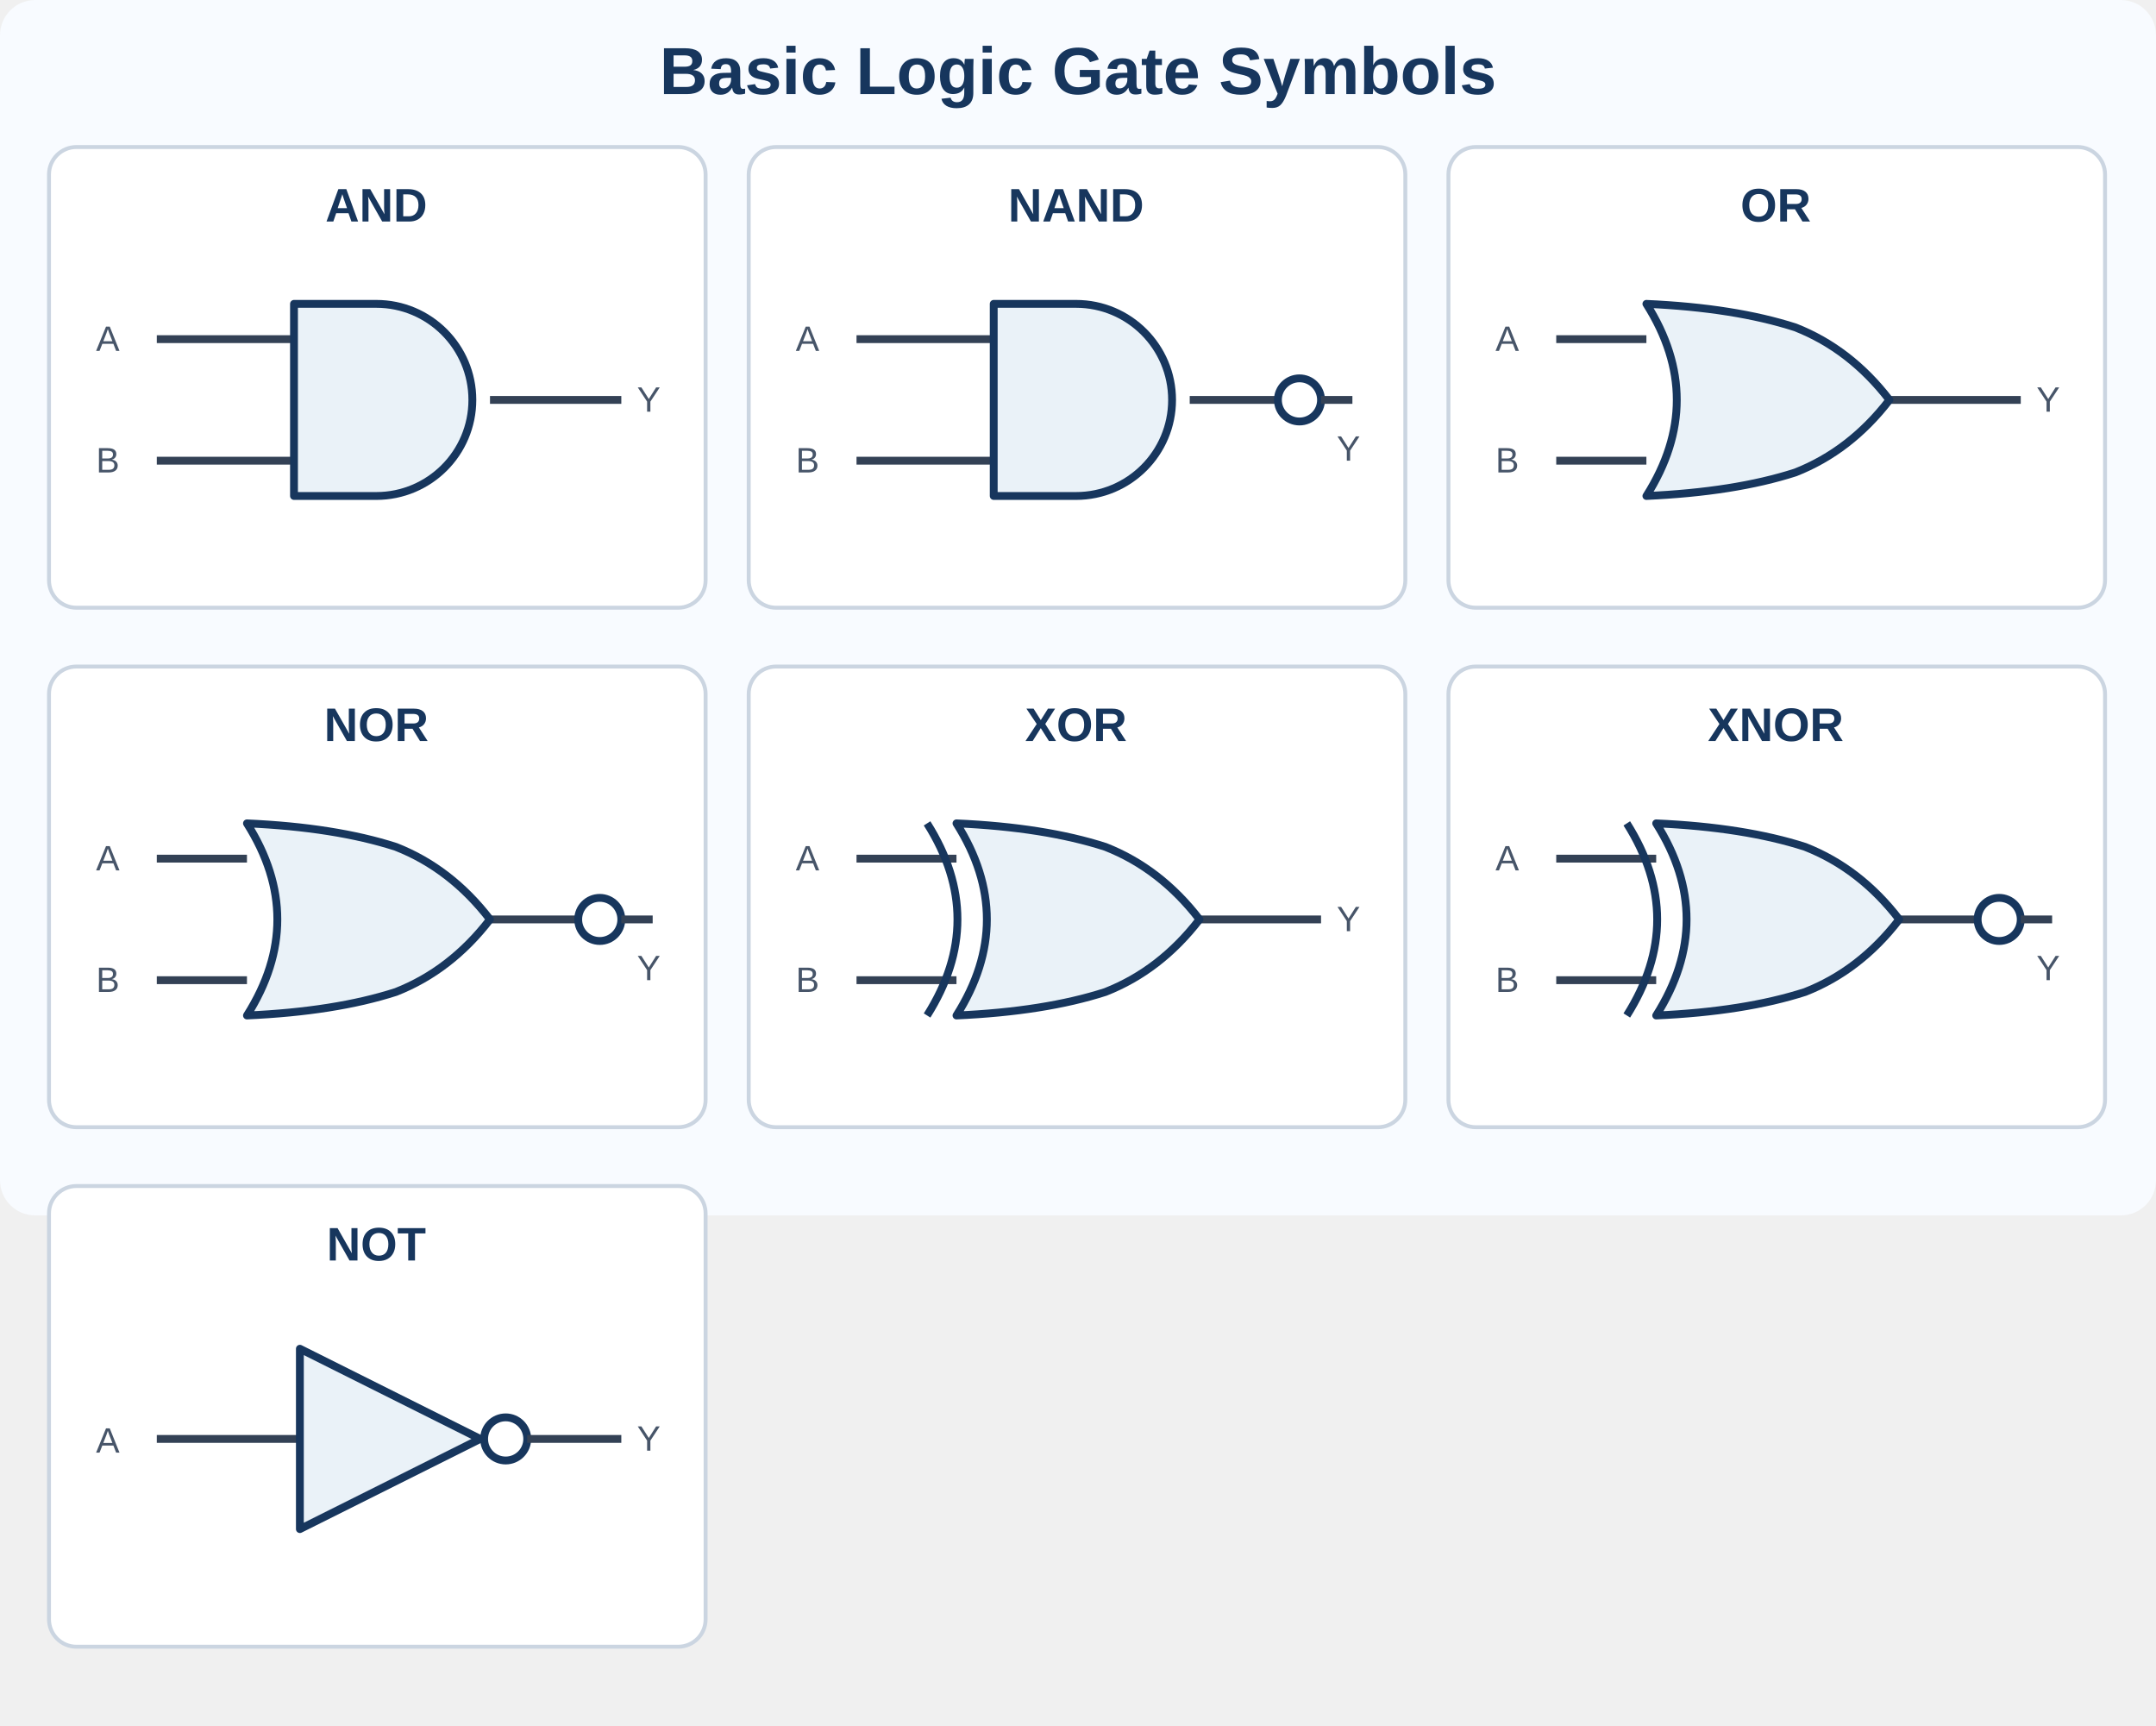
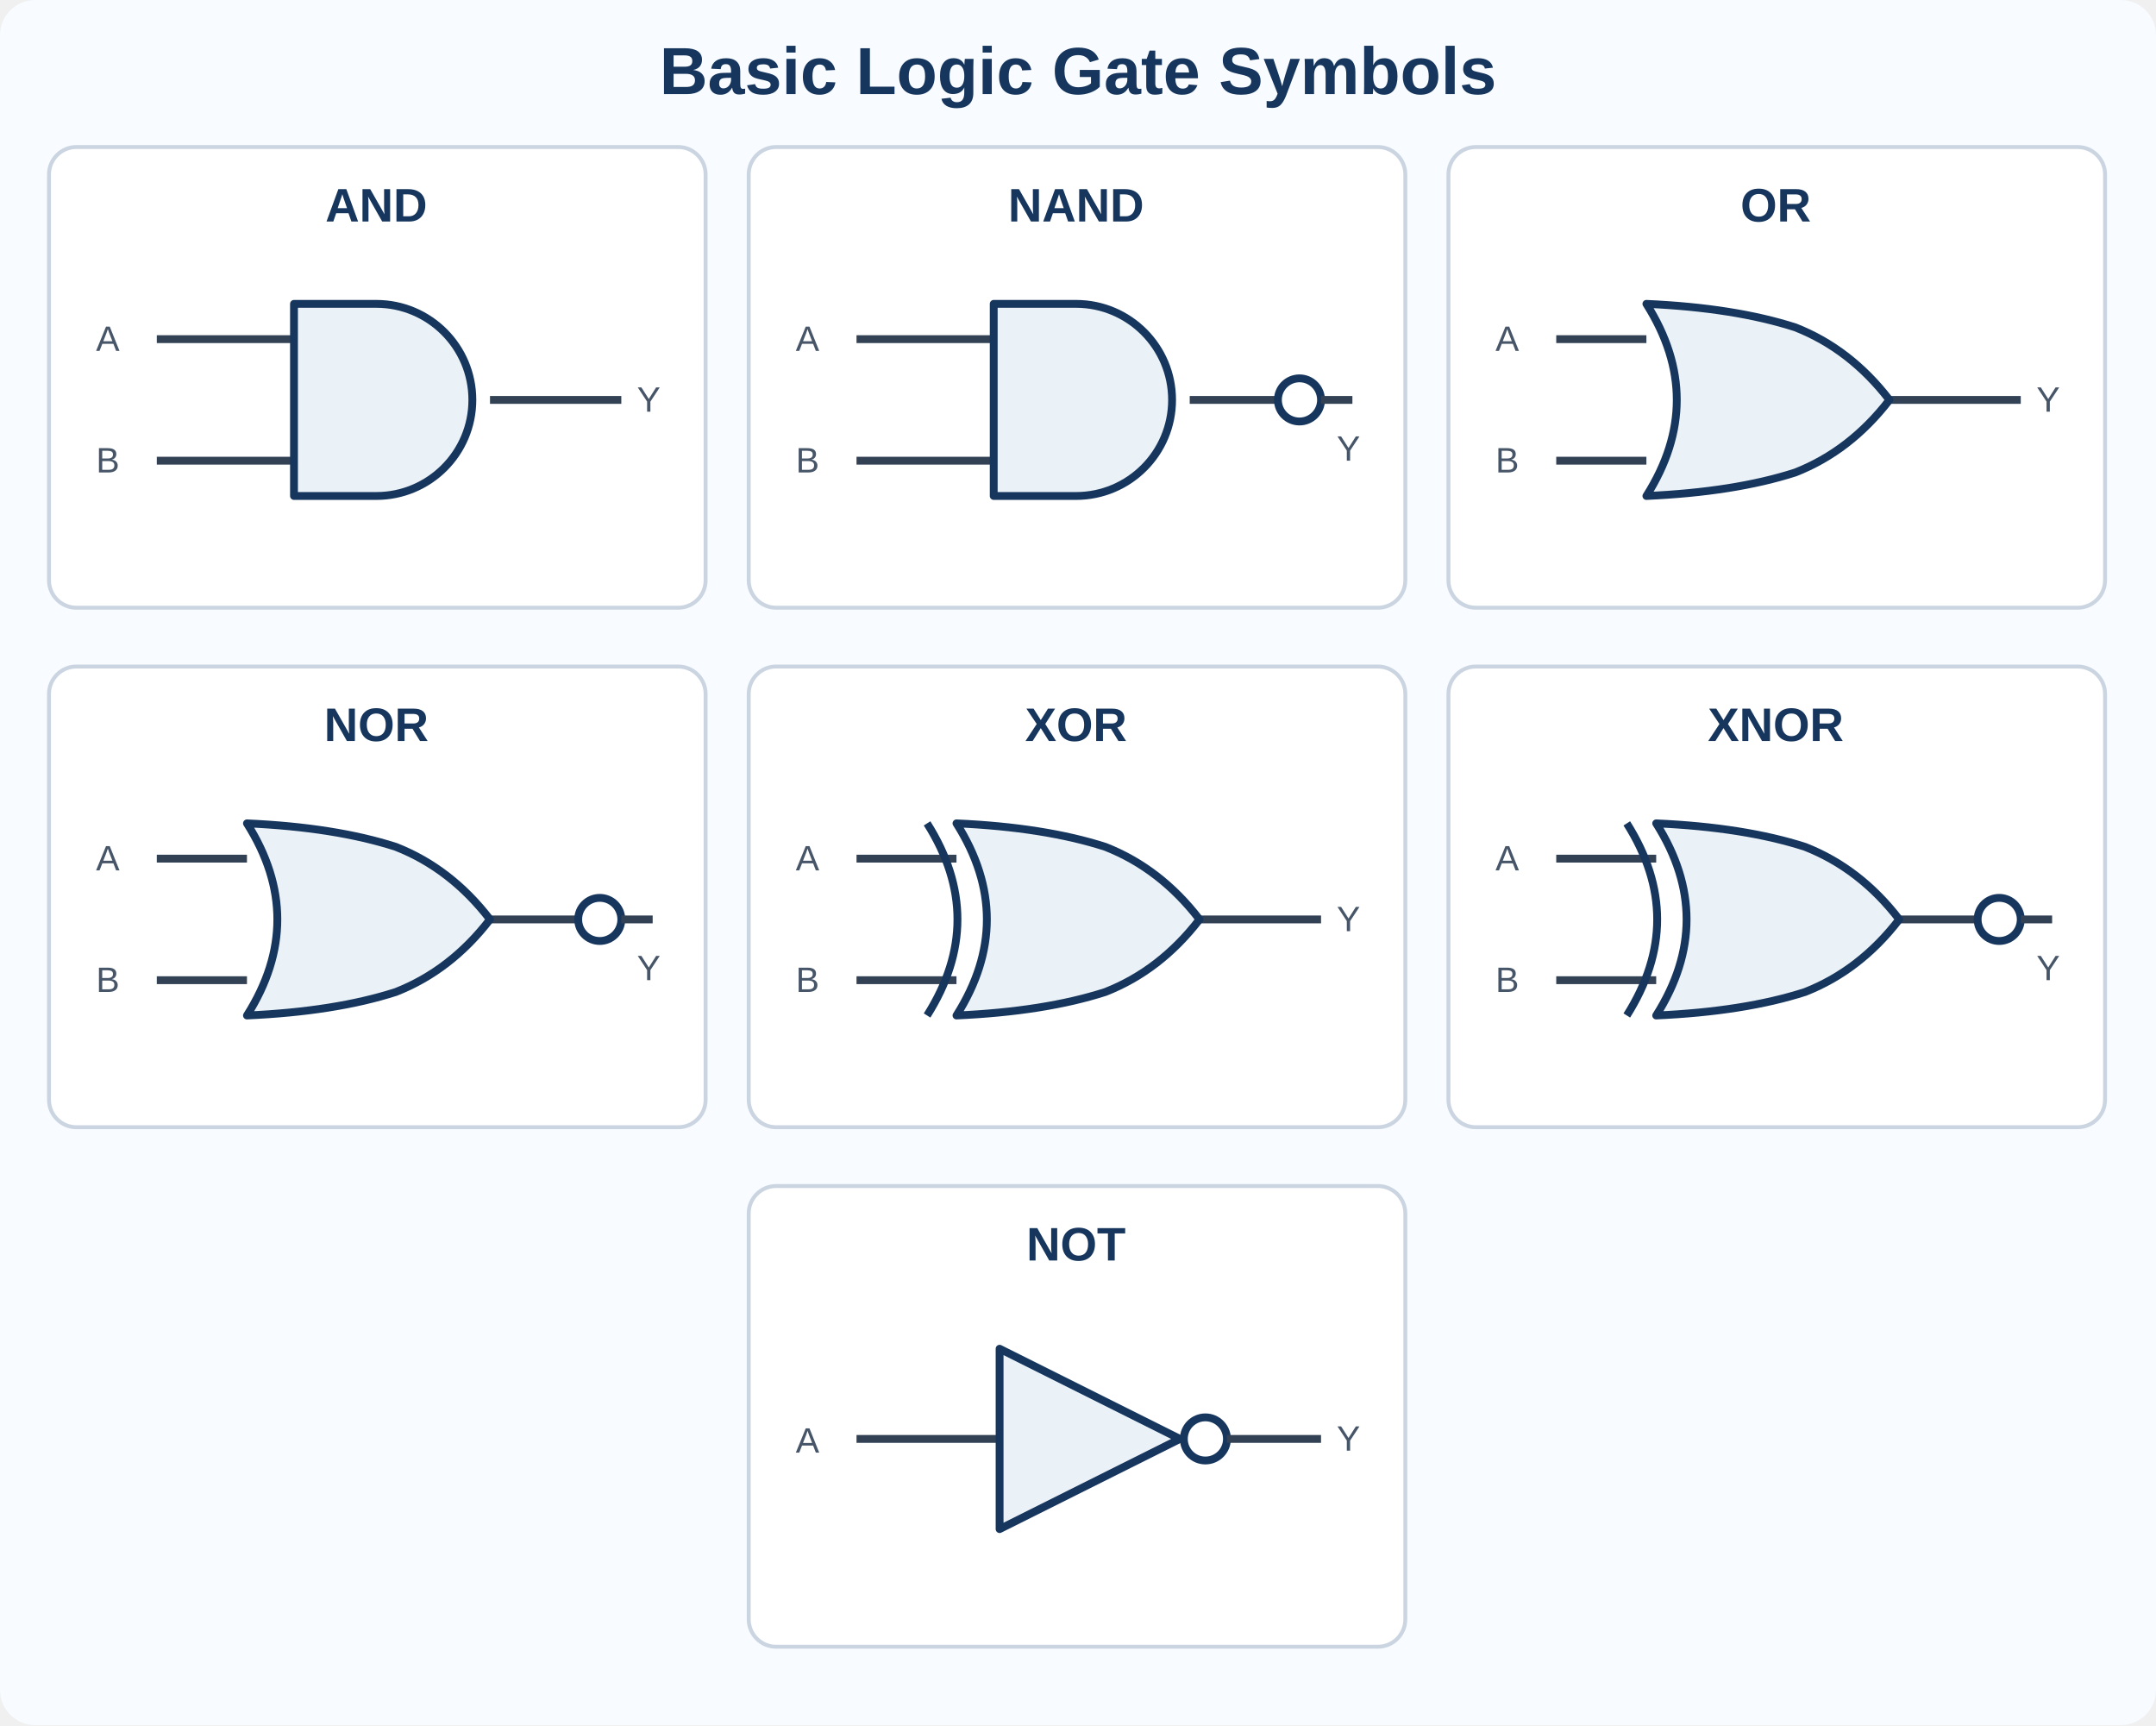
<svg xmlns="http://www.w3.org/2000/svg" width="1100" height="880" viewBox="0 0 1100 880" role="img" aria-labelledby="title desc">
  <defs>
    <style>
      .bg{fill:#f8fbff}.card{fill:#fff;stroke:#cbd5e1;stroke-width:2}.gate{fill:#eaf2f8;stroke:#17365d;stroke-width:4;stroke-linejoin:round}.wire{stroke:#334155;stroke-width:4;fill:none}.label{font:700 24px Arial,sans-serif;fill:#17365d}.pin{font:18px Arial,sans-serif;fill:#475569}.title{font:700 34px Arial,sans-serif;fill:#17365d}
    </style>
  </defs>
-   <rect class="bg" width="1100" height="620" rx="18" />
+   <rect class="bg" width="1100" height="880" rx="18" />
  <text class="title" x="550" y="48" text-anchor="middle">Basic Logic Gate Symbols</text>
  <g transform="translate(25,75)">
    <rect class="card" width="335" height="235" rx="14" />
    <text class="label" x="167" y="38" text-anchor="middle">AND</text>
    <text class="pin" x="24" y="104">A</text>
    <text class="pin" x="24" y="166">B</text>
    <path class="wire" d="M55 98H125 M55 160H125 M225 129H292" />
    <path class="gate" d="M125 80H167 A49 49 0 0 1 167 178 H125 Z" />
    <text class="pin" x="300" y="135">Y</text>
  </g>
  <g transform="translate(382,75)">
    <rect class="card" width="335" height="235" rx="14" />
    <text class="label" x="167" y="38" text-anchor="middle">NAND</text>
    <text class="pin" x="24" y="104">A</text>
    <text class="pin" x="24" y="166">B</text>
    <path class="wire" d="M55 98H125 M55 160H125 M225 129H270" />
    <path class="gate" d="M125 80H167 A49 49 0 0 1 167 178 H125 Z" />
    <circle cx="281" cy="129" r="11" fill="#fff" stroke="#17365d" stroke-width="4" />
    <path class="wire" d="M292 129H308" />
    <text class="pin" x="300" y="160">Y</text>
  </g>
  <g transform="translate(739,75)">
    <rect class="card" width="335" height="235" rx="14" />
    <text class="label" x="167" y="38" text-anchor="middle">OR</text>
    <text class="pin" x="24" y="104">A</text>
    <text class="pin" x="24" y="166">B</text>
    <path class="wire" d="M55 98H101 M55 160H101 M225 129H292" />
    <path class="gate" d="M101 80 Q146 82 177 92 Q205 103 225 129 Q205 155 177 166 Q146 176 101 178 Q132 129 101 80 Z" />
    <text class="pin" x="300" y="135">Y</text>
  </g>
  <g transform="translate(25,340)">
    <rect class="card" width="335" height="235" rx="14" />
    <text class="label" x="167" y="38" text-anchor="middle">NOR</text>
    <text class="pin" x="24" y="104">A</text>
    <text class="pin" x="24" y="166">B</text>
    <path class="wire" d="M55 98H101 M55 160H101 M225 129H270" />
    <path class="gate" d="M101 80 Q146 82 177 92 Q205 103 225 129 Q205 155 177 166 Q146 176 101 178 Q132 129 101 80 Z" />
    <circle cx="281" cy="129" r="11" fill="#fff" stroke="#17365d" stroke-width="4" />
    <path class="wire" d="M292 129H308" />
    <text class="pin" x="300" y="160">Y</text>
  </g>
  <g transform="translate(382,340)">
    <rect class="card" width="335" height="235" rx="14" />
    <text class="label" x="167" y="38" text-anchor="middle">XOR</text>
    <text class="pin" x="24" y="104">A</text>
    <text class="pin" x="24" y="166">B</text>
    <path class="wire" d="M55 98H106 M55 160H106 M225 129H292" />
    <path class="gate" d="M106 80 Q151 82 182 92 Q210 103 230 129 Q210 155 182 166 Q151 176 106 178 Q137 129 106 80 Z" />
    <path d="M91 80 Q122 129 91 178" fill="none" stroke="#17365d" stroke-width="4" />
    <text class="pin" x="300" y="135">Y</text>
  </g>
  <g transform="translate(739,340)">
    <rect class="card" width="335" height="235" rx="14" />
    <text class="label" x="167" y="38" text-anchor="middle">XNOR</text>
    <text class="pin" x="24" y="104">A</text>
    <text class="pin" x="24" y="166">B</text>
    <path class="wire" d="M55 98H106 M55 160H106 M230 129H270" />
    <path class="gate" d="M106 80 Q151 82 182 92 Q210 103 230 129 Q210 155 182 166 Q151 176 106 178 Q137 129 106 80 Z" />
    <path d="M91 80 Q122 129 91 178" fill="none" stroke="#17365d" stroke-width="4" />
    <circle cx="281" cy="129" r="11" fill="#fff" stroke="#17365d" stroke-width="4" />
    <path class="wire" d="M292 129H308" />
    <text class="pin" x="300" y="160">Y</text>
  </g>
-   <g transform="translate(25,605)">
+   <g transform="translate(382,605)">
    <rect class="card" width="335" height="235" rx="14" />
    <text class="label" x="167" y="38" text-anchor="middle">NOT</text>
    <text class="pin" x="24" y="136">A</text>
    <path class="wire" d="M55 129H128" />
    <path class="gate" d="M128 83 L128 175 L220 129 Z" />
    <circle cx="233" cy="129" r="11" fill="#fff" stroke="#17365d" stroke-width="4" />
    <path class="wire" d="M244 129H292" />
    <text class="pin" x="300" y="135">Y</text>
  </g>
</svg>
